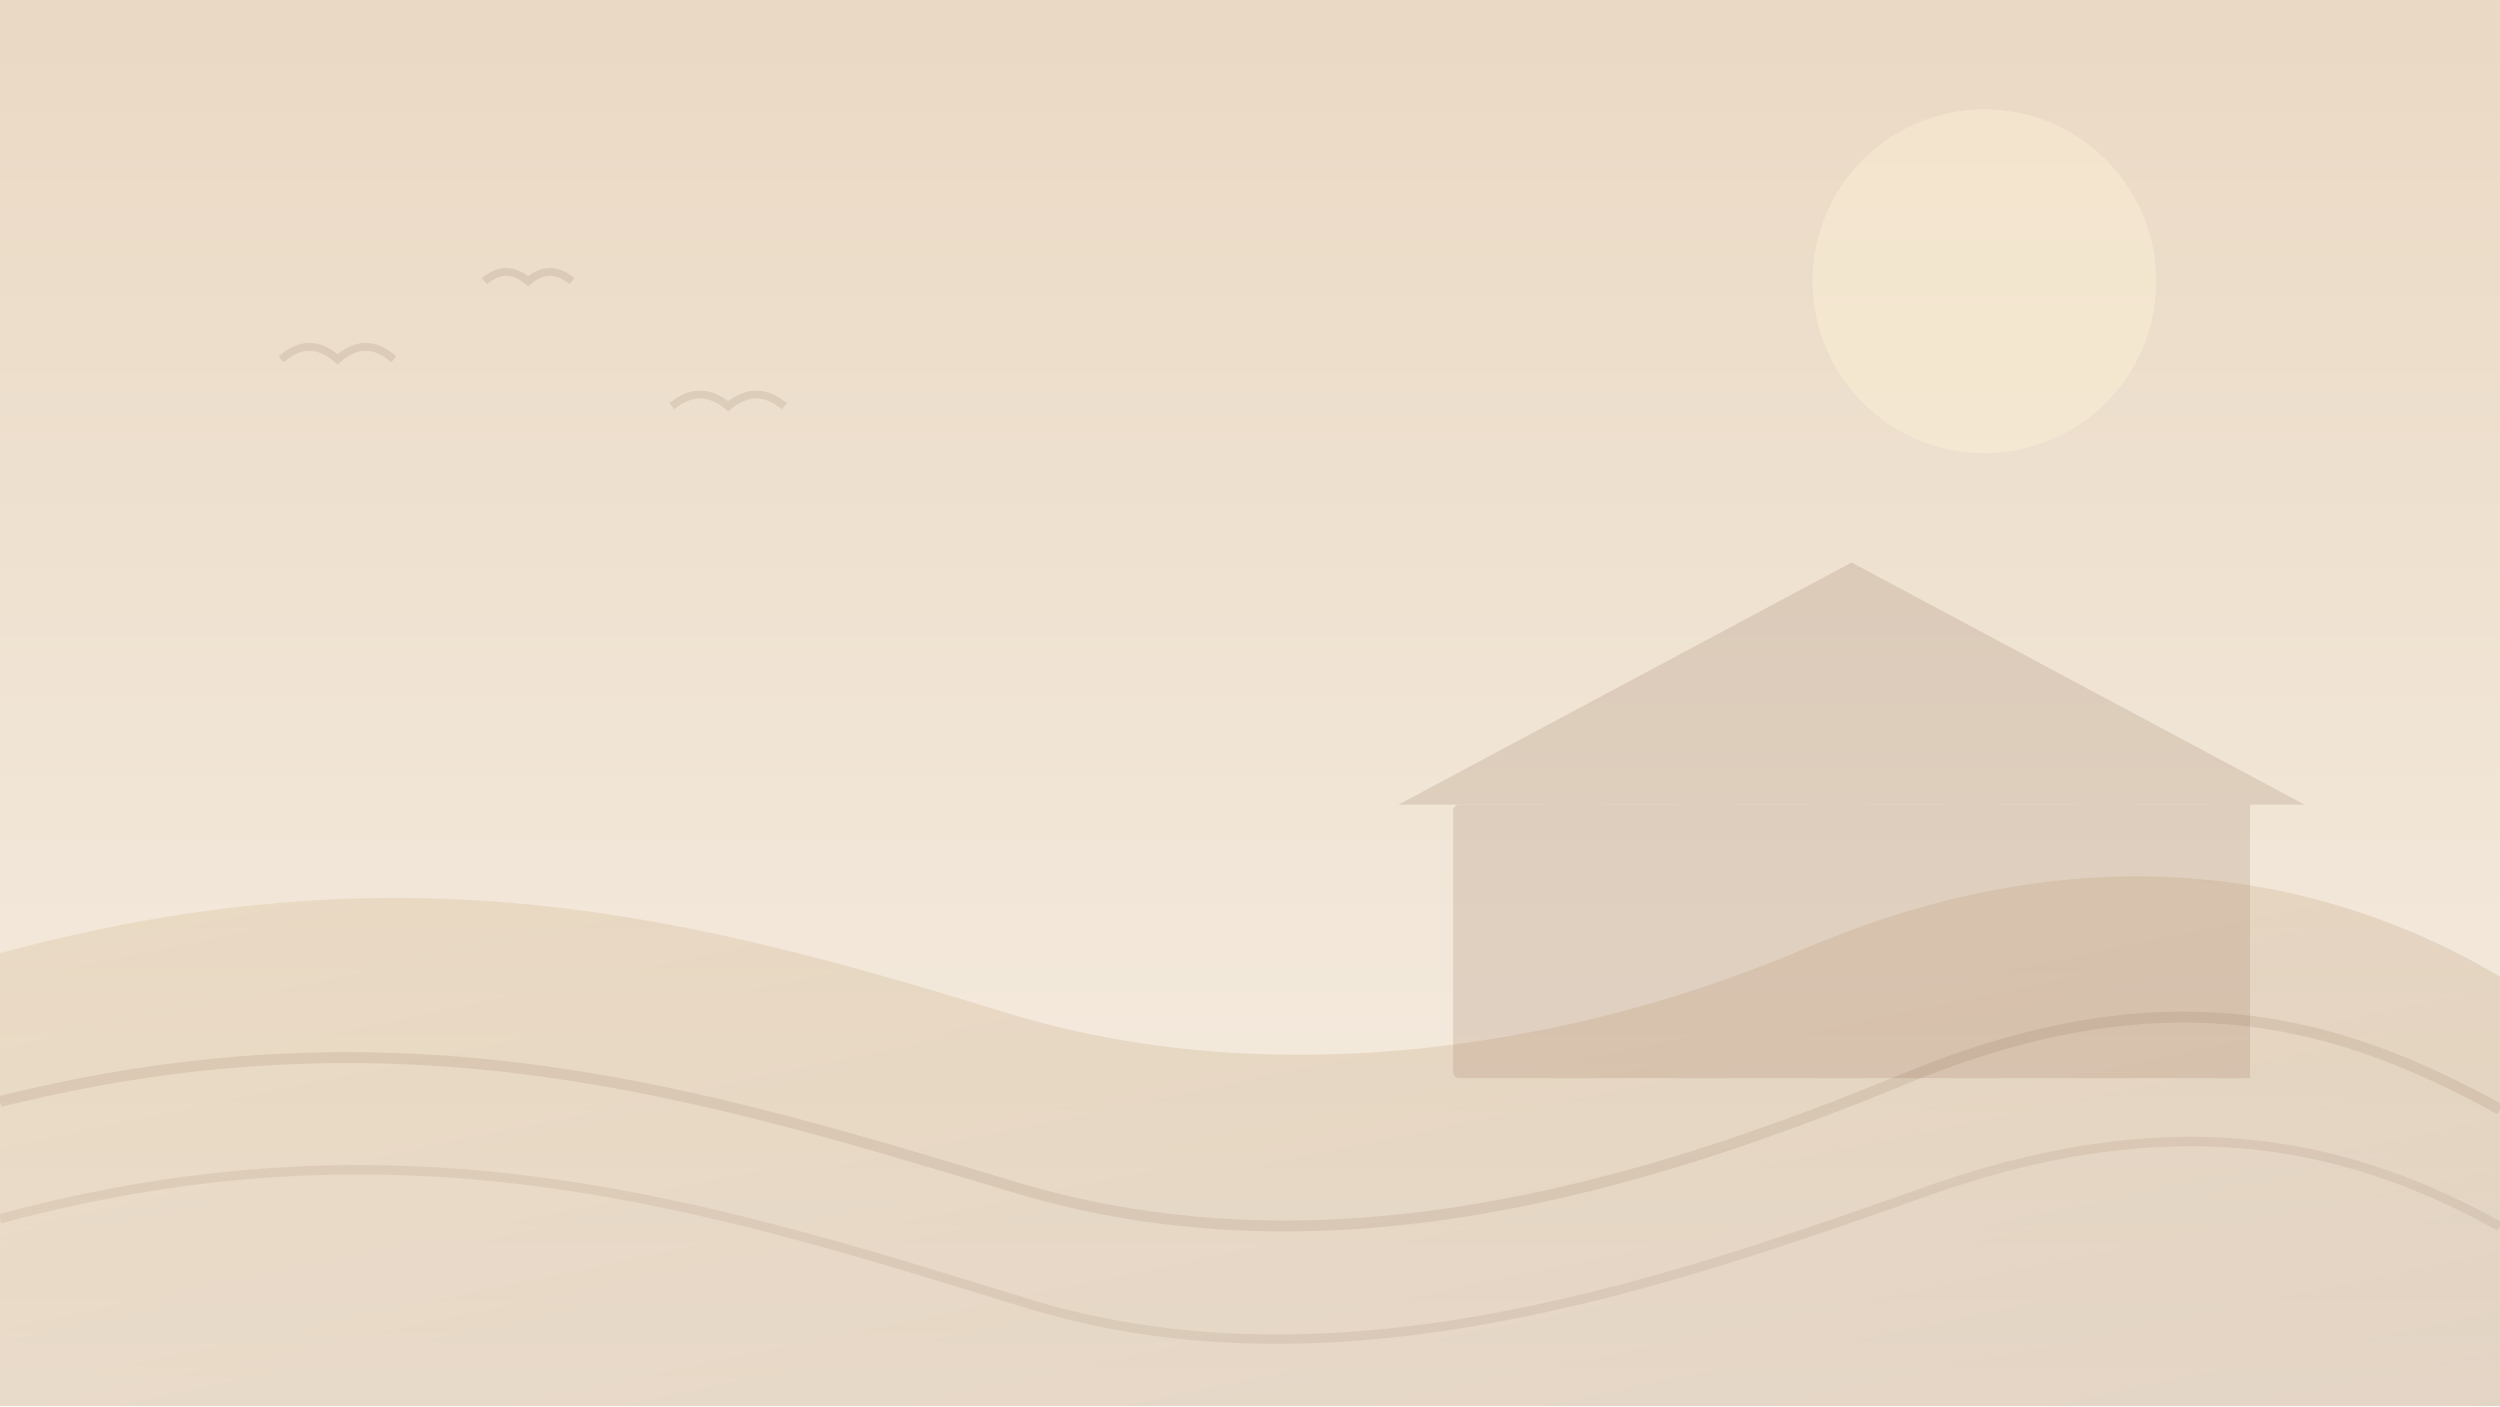
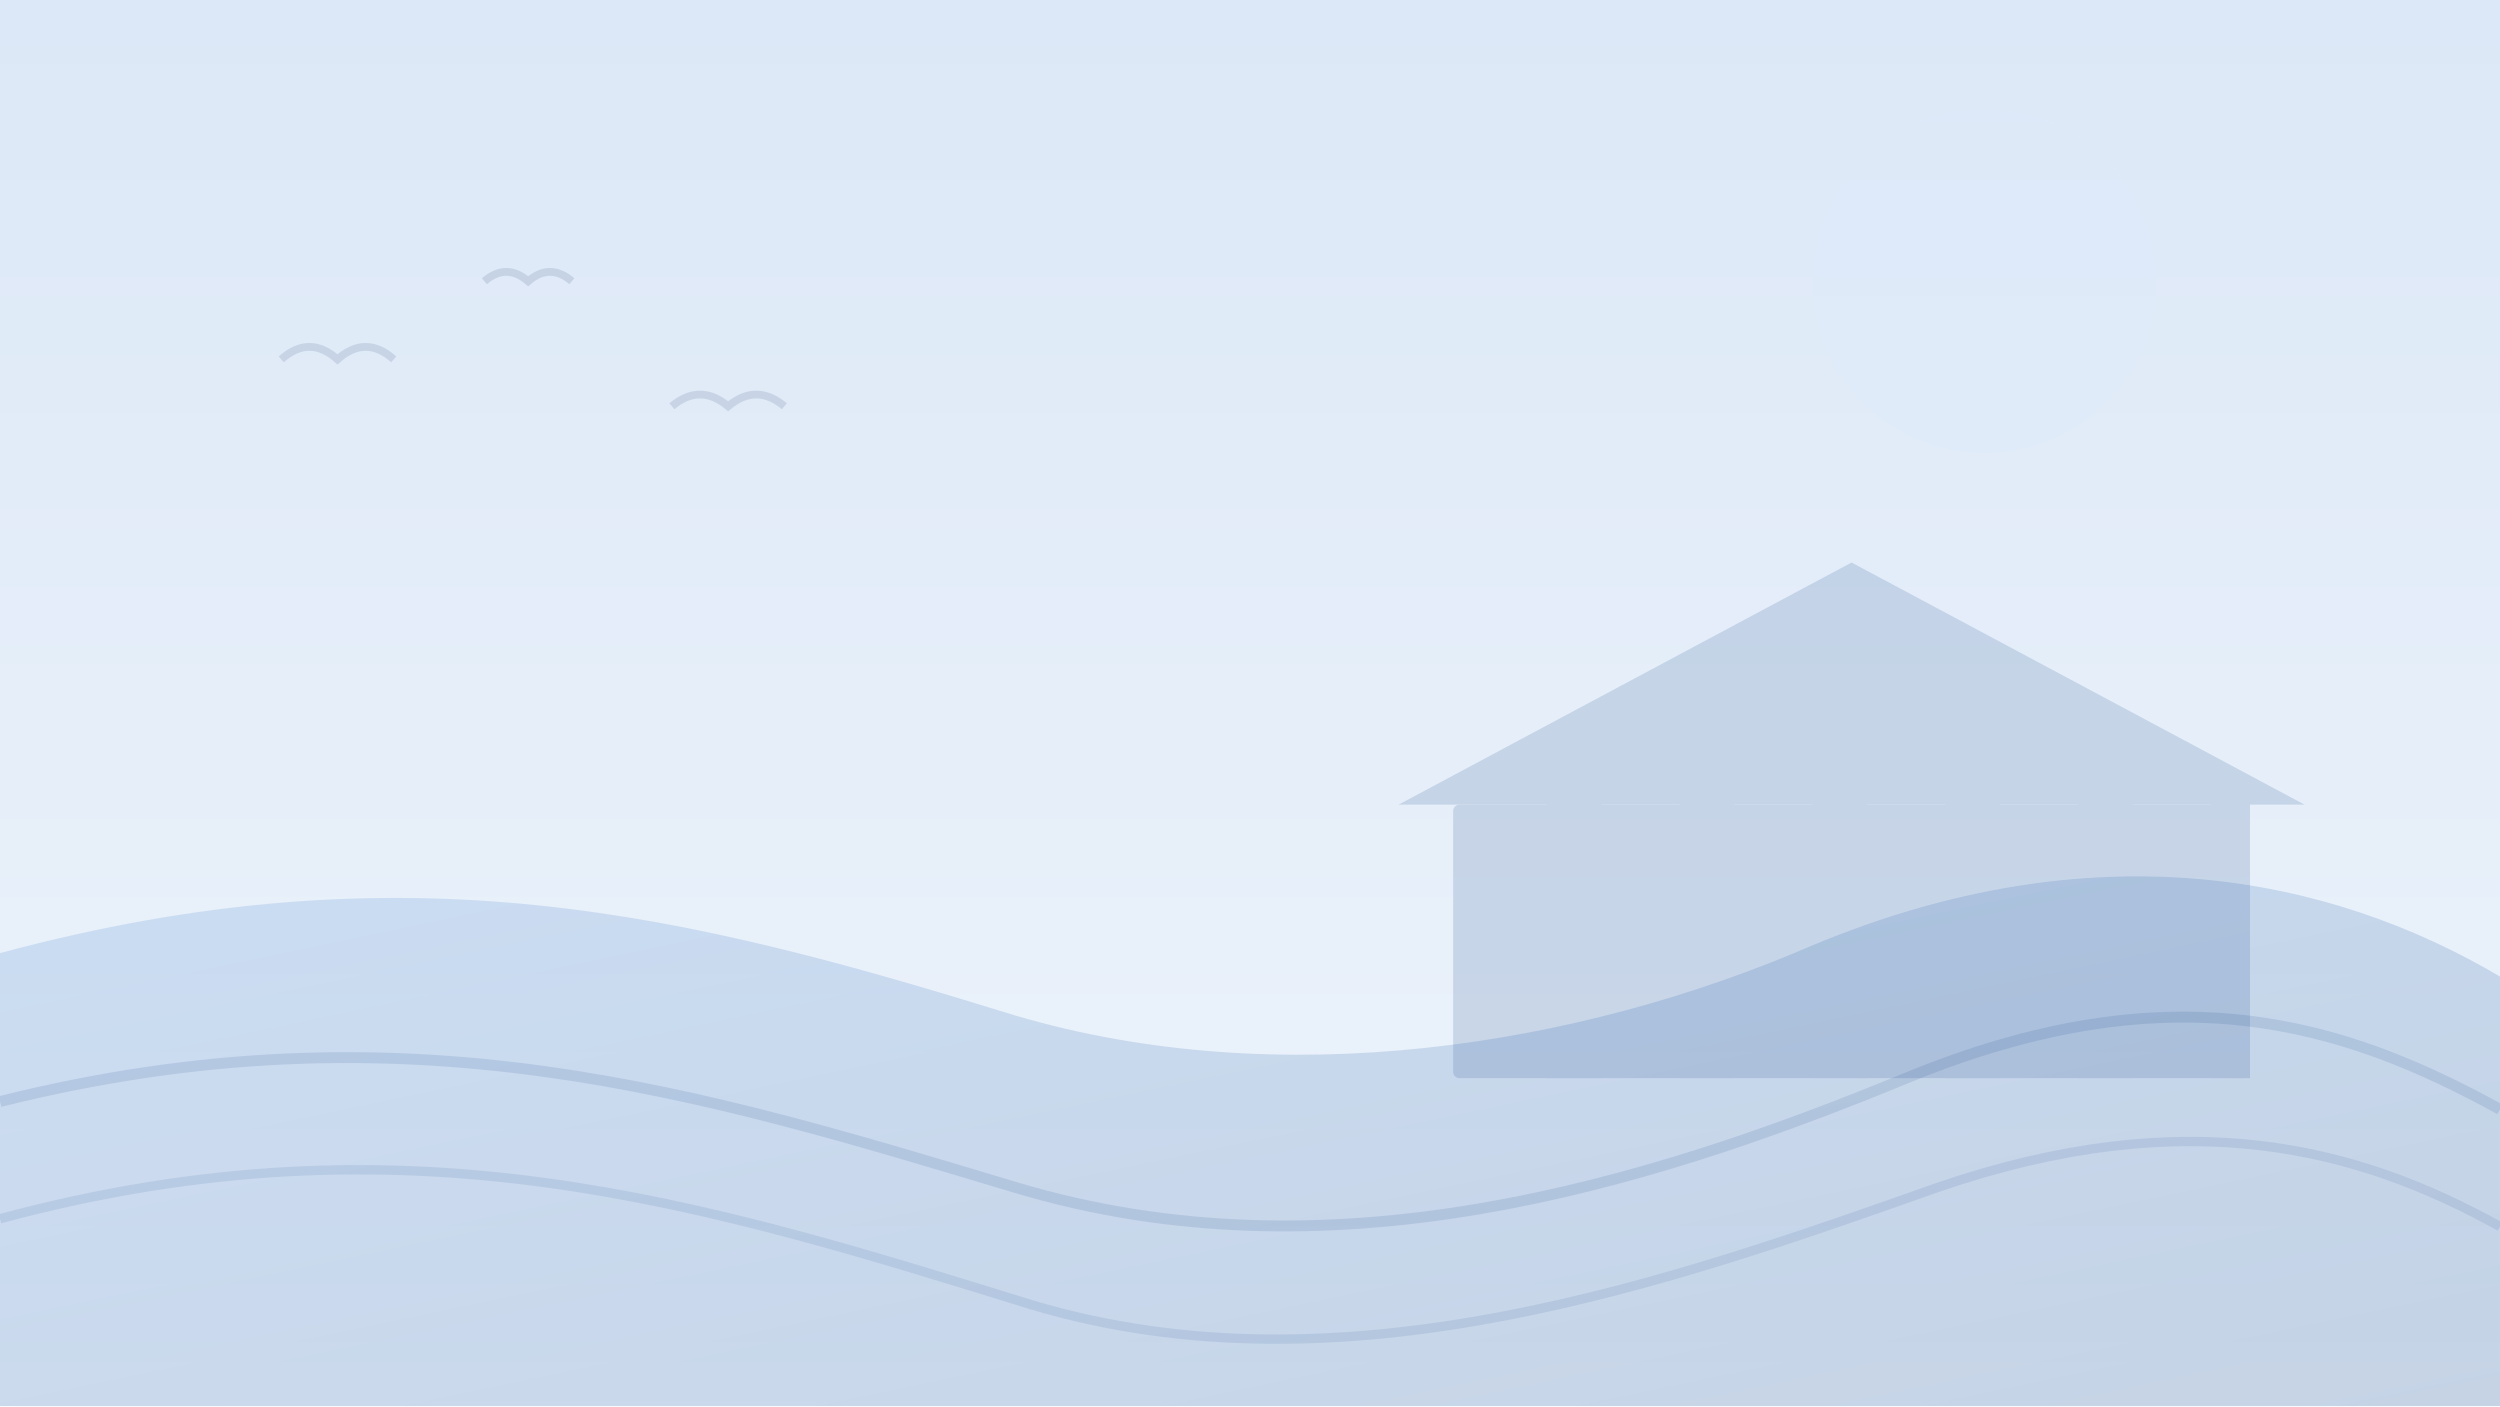
<svg xmlns="http://www.w3.org/2000/svg" viewBox="0 0 1600 900" preserveAspectRatio="xMidYMid slice">
  <defs>
    <linearGradient id="sky" x1="0" y1="0" x2="0" y2="1">
-       <stop offset="0" stop-color="#ead9c4" />
-       <stop offset="1" stop-color="#f6eee3" />
+       <stop offset="0" stop-color="#dce8f7" />
+       <stop offset="1" stop-color="#eef4fb" />
    </linearGradient>
    <linearGradient id="field" x1="0" y1="0" x2="1" y2="1">
-       <stop offset="0" stop-color="#c9a36b" />
-       <stop offset="1" stop-color="#8d633f" />
+       <stop offset="0" stop-color="#4a86d1" />
+       <stop offset="1" stop-color="#0b3d80" />
    </linearGradient>
  </defs>
  <rect width="1600" height="900" fill="url(#sky)" />
-   <circle cx="1270" cy="180" r="110" fill="#fff4d7" opacity=".38" />
-   <g fill="#70472e" opacity=".15" transform="translate(930 265)">
+   <circle cx="1270" cy="180" r="110" fill="#dcebfa" opacity=".38" />
+   <g fill="#0b3d80" opacity=".15" transform="translate(930 265)">
    <rect x="0" y="250" width="510" height="175" rx="4" />
    <path d="M-35 250 L255 95 L545 250 Z" />
    <rect x="60" y="235" width="35" height="190" />
    <rect x="145" y="235" width="35" height="190" />
    <rect x="230" y="235" width="35" height="190" />
    <rect x="315" y="235" width="35" height="190" />
    <rect x="400" y="235" width="35" height="190" />
    <rect x="485" y="235" width="25" height="190" />
  </g>
  <path d="M0 610 C260 540 440 585 650 650 C820 700 1010 670 1160 605 C1340 530 1490 560 1600 625 L1600 900 L0 900 Z" fill="url(#field)" opacity=".18" />
-   <path d="M0 705 C260 640 450 700 650 760 C850 820 1050 760 1220 690 C1390 620 1500 655 1600 710" fill="none" stroke="#6f4b32" stroke-width="7" opacity=".12" />
-   <path d="M0 780 C260 710 450 770 660 835 C860 895 1070 820 1240 760 C1400 705 1510 735 1600 785" fill="none" stroke="#6f4b32" stroke-width="6" opacity=".10" />
-   <g fill="none" stroke="#5f3b27" stroke-width="5" opacity=".12">
+   <path d="M0 705 C260 640 450 700 650 760 C850 820 1050 760 1220 690 C1390 620 1500 655 1600 710" fill="none" stroke="#0b3d80" stroke-width="7" opacity=".12" />
+   <path d="M0 780 C260 710 450 770 660 835 C860 895 1070 820 1240 760 C1400 705 1510 735 1600 785" fill="none" stroke="#0b3d80" stroke-width="6" opacity=".10" />
+   <g fill="none" stroke="#072a56" stroke-width="5" opacity=".12">
    <path d="M180 230 q18 -16 36 0 q18 -16 36 0" />
    <path d="M310 180 q14 -12 28 0 q14 -12 28 0" />
    <path d="M430 260 q18 -15 36 0 q18 -15 36 0" />
  </g>
</svg>
